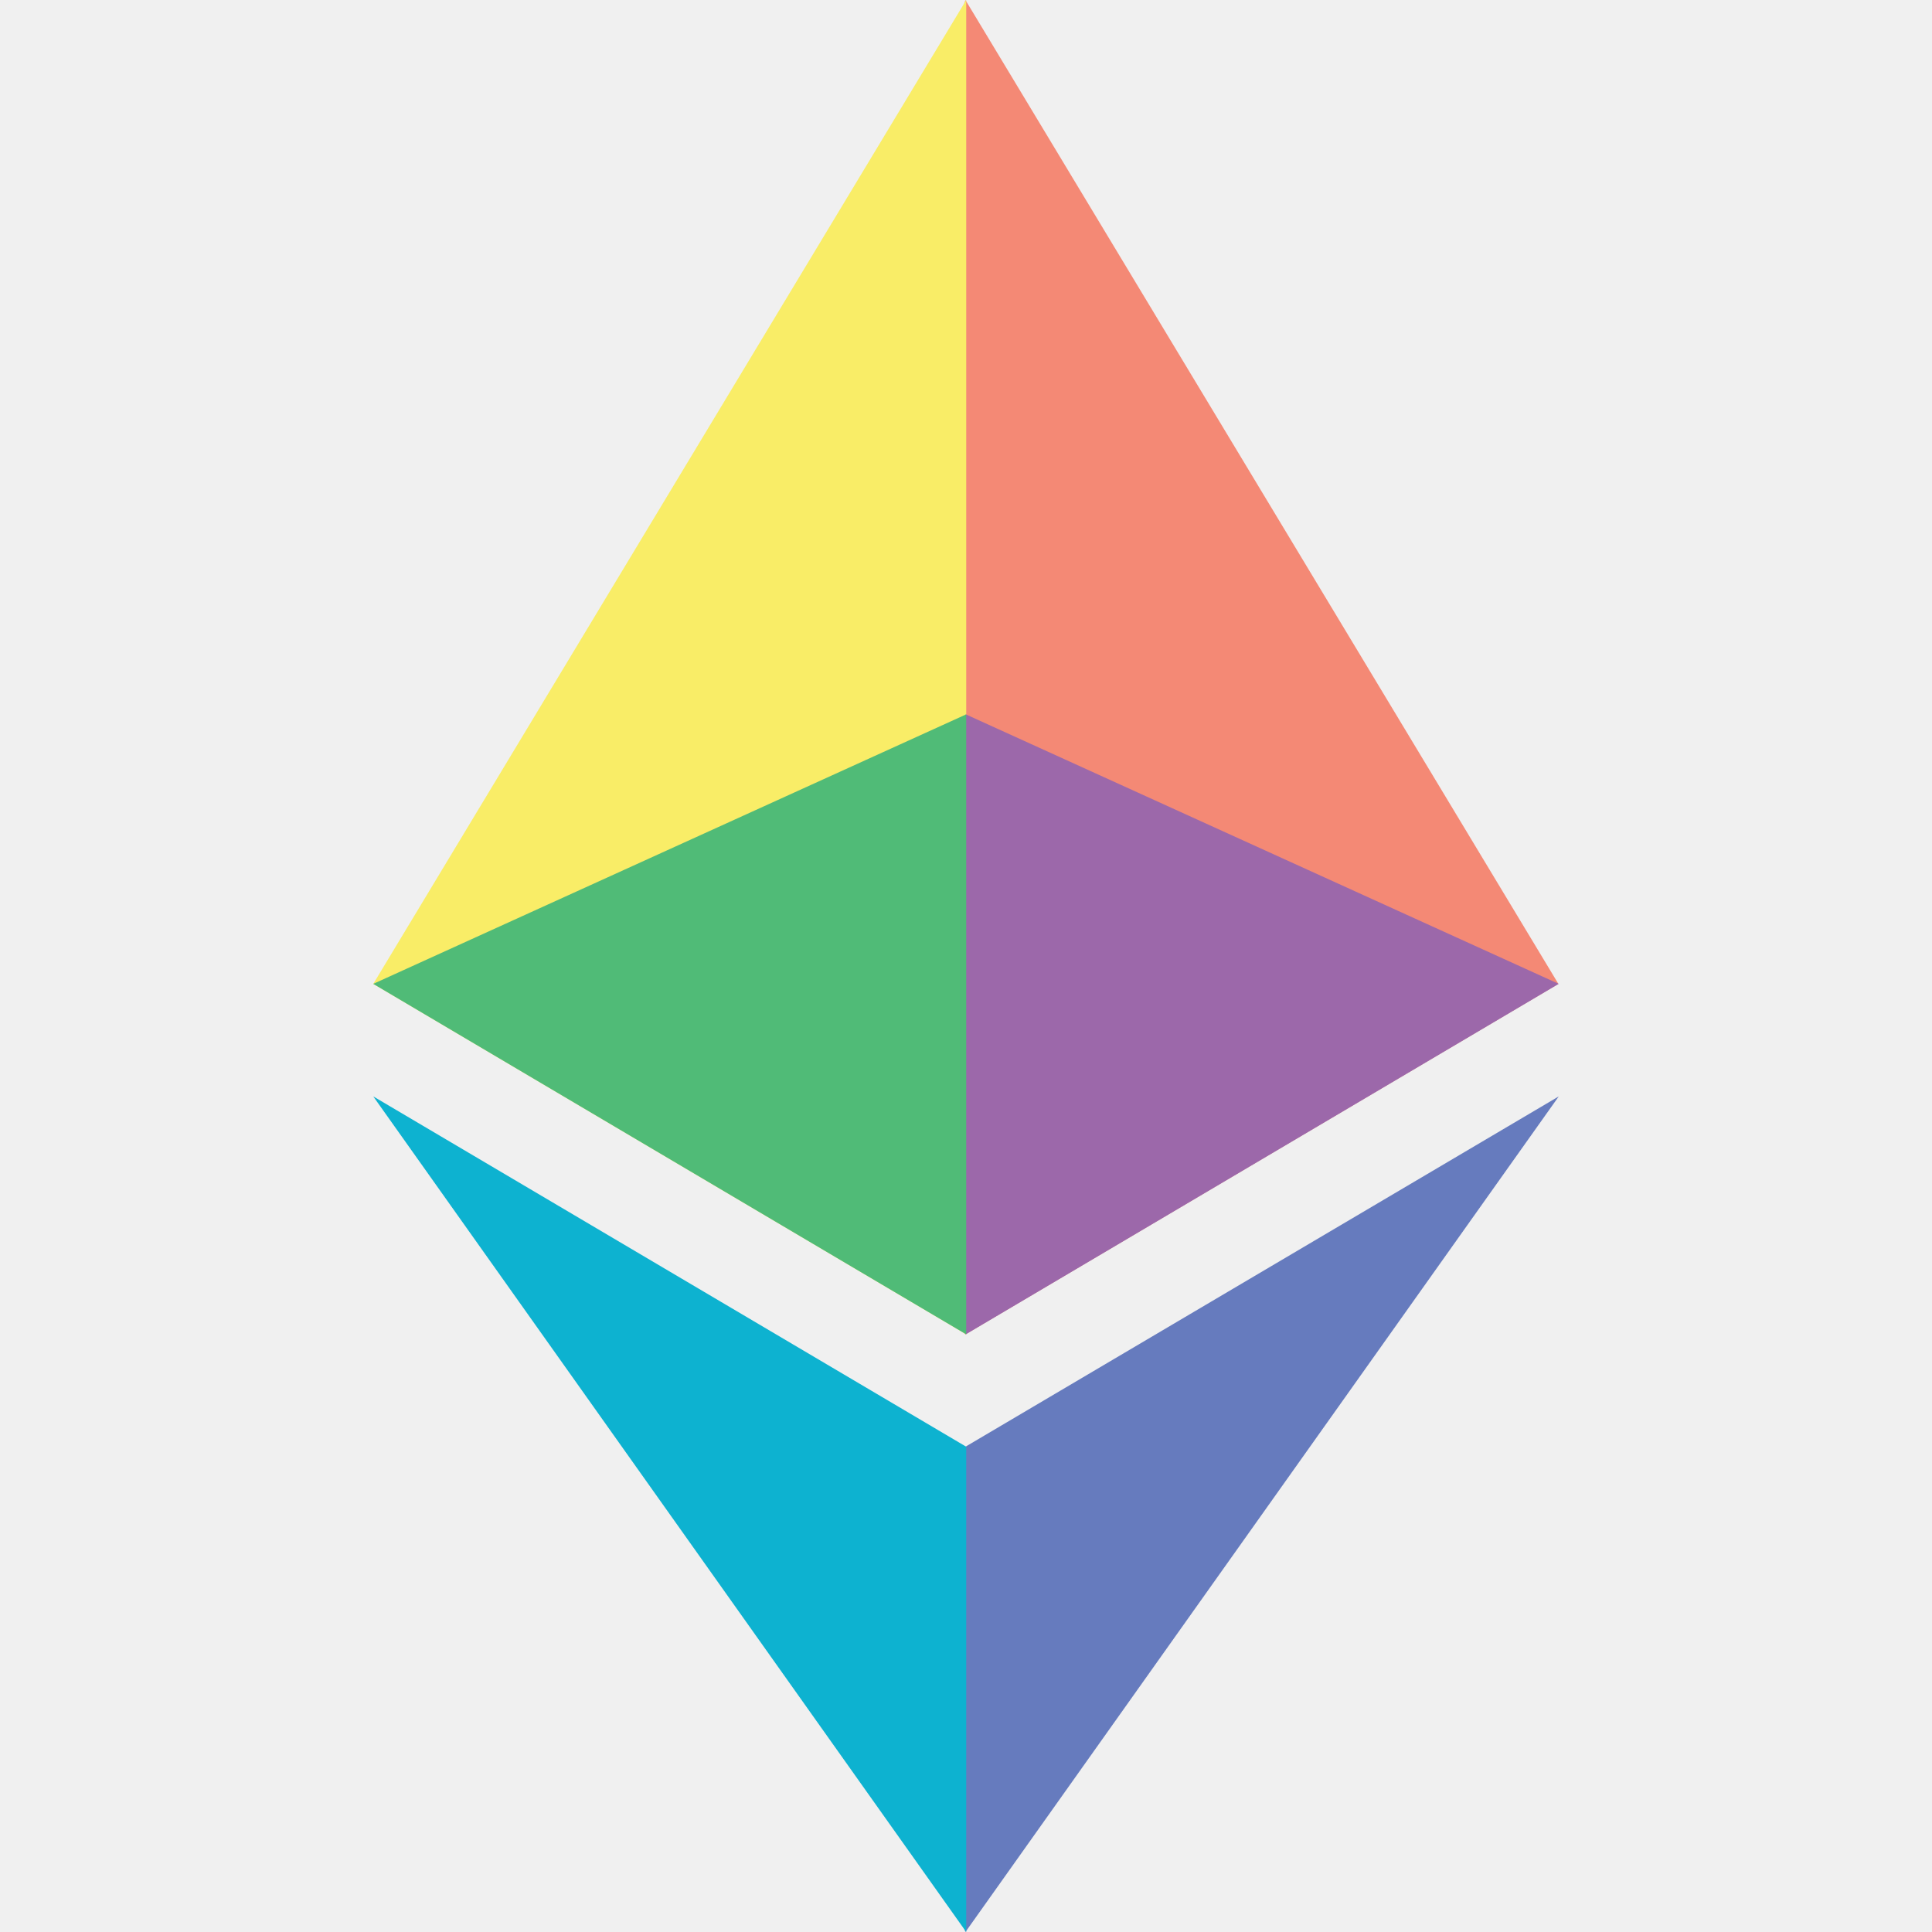
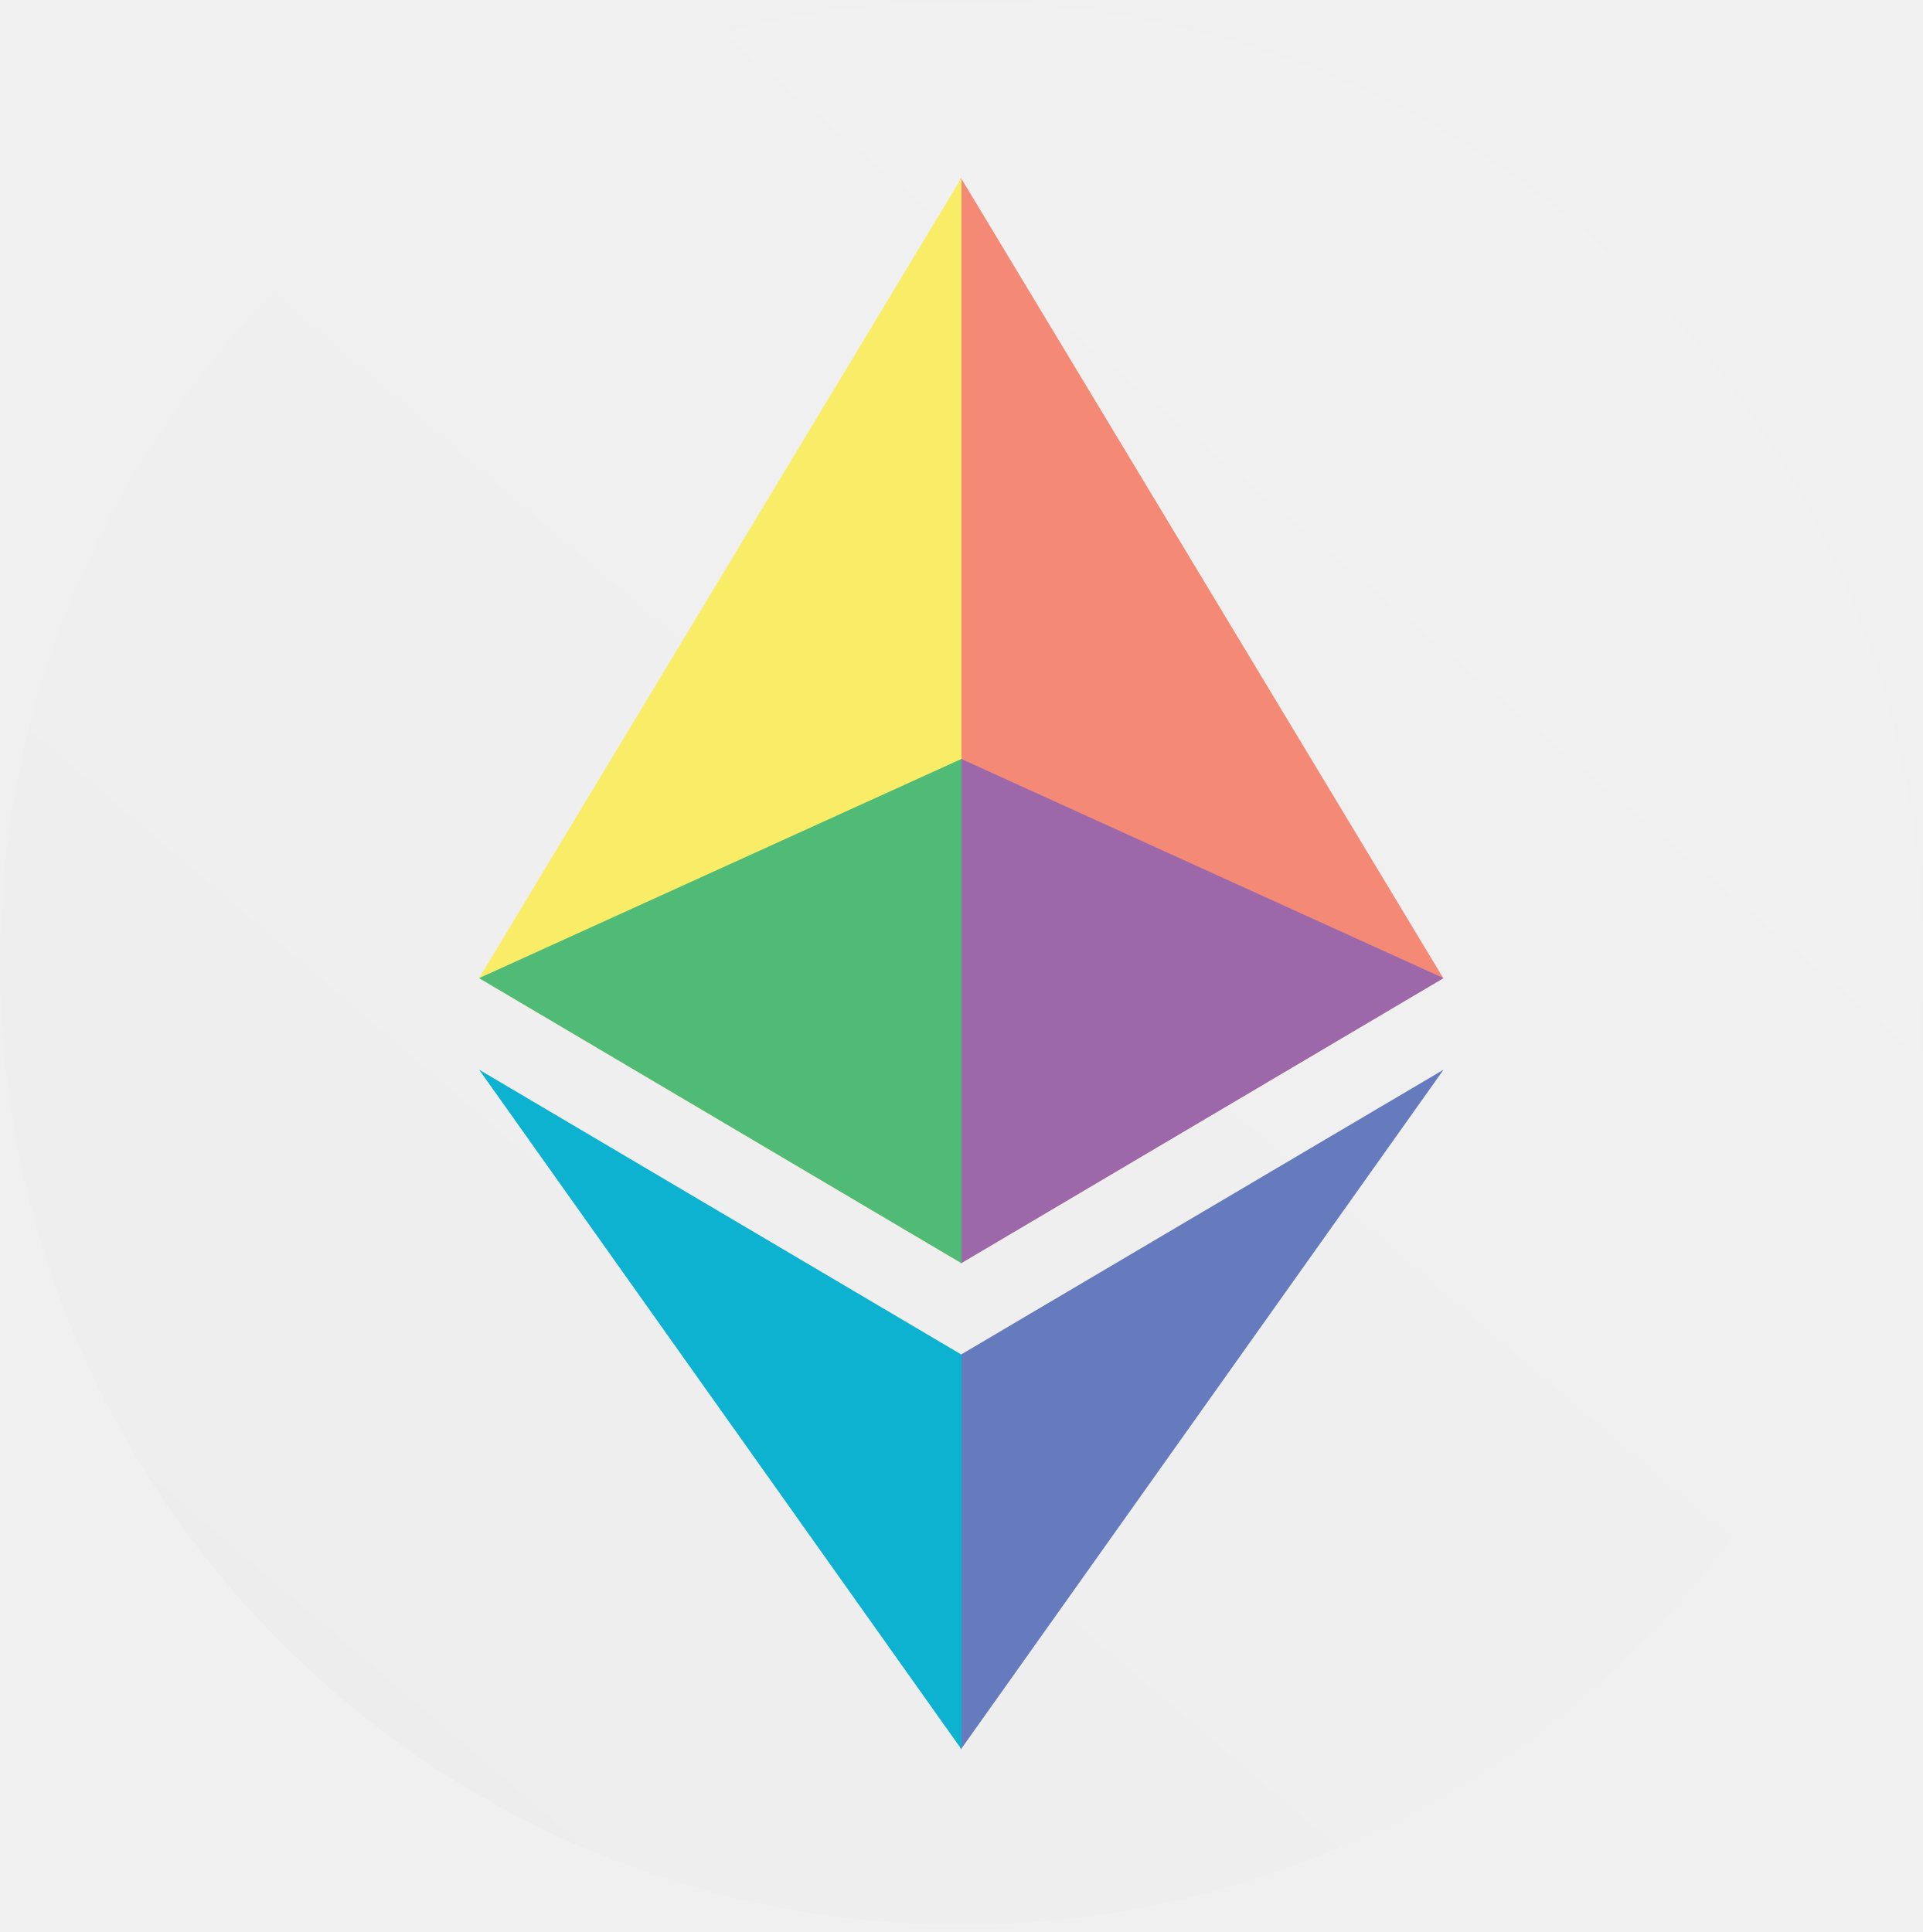
- <svg xmlns="http://www.w3.org/2000/svg" width="200" height="200" viewBox="0 0 200 200" fill="none">
-   <g clip-path="url(#clip0_293_6252)">
-     <path d="M99.941 0L98.6 4.558V136.798L99.941 138.136L161.324 101.852L99.941 0Z" fill="#F48975" />
-     <path d="M100.023 0L38.639 101.852L100.023 138.136V73.951V0Z" fill="#F9ED67" />
-     <path d="M99.942 149.764L99.186 150.687V197.793L99.942 200L161.362 113.499L99.942 149.764Z" fill="#667BBE" />
-     <path d="M100.023 200V149.764L38.639 113.499L100.023 200Z" fill="#0DB2D0" />
-     <path d="M99.971 138.133L161.353 101.849L99.971 73.947V138.133Z" fill="#9C68AA" />
-     <path d="M38.639 101.85L100.023 138.134V73.949L38.639 101.85Z" fill="#50BB77" />
-   </g>
+ <svg xmlns="http://www.w3.org/2000/svg" width="200" height="201" viewBox="0 0 200 201" fill="none">
+   <circle cx="100" cy="100.25" r="100" fill="url(#paint0_linear_725_9116)" fill-opacity="0.08" />
+   <path d="M99.952 18.5L98.855 22.226V130.332L99.952 131.426L150.132 101.764L99.952 18.5Z" fill="#F48975" />
+   <path d="M100.019 18.5L49.837 101.764L100.019 131.426V78.955V18.5Z" fill="#F9ED67" />
+   <path d="M99.952 140.932L99.334 141.687V180.196L99.952 182L150.163 111.286L99.952 140.932Z" fill="#667BBE" />
+   <path d="M100.019 182V140.932L49.837 111.286L100.019 182Z" fill="#0DB2D0" />
+   <path d="M99.976 131.424L150.156 101.762L99.976 78.952V131.424Z" fill="#9C68AA" />
+   <path d="M49.837 101.763L100.019 131.425V78.953L49.837 101.763Z" fill="#50BB77" />
  <defs>
-     <clipPath id="clip0_293_6252">
-       <rect width="200" height="200" fill="white" />
-     </clipPath>
+     <linearGradient id="paint0_linear_725_9116" x1="164" y1="19" x2="29" y2="177" gradientUnits="userSpaceOnUse">
+       <stop stop-color="white" />
+       <stop offset="1" stop-color="#CCCCCC" />
+     </linearGradient>
  </defs>
</svg>
